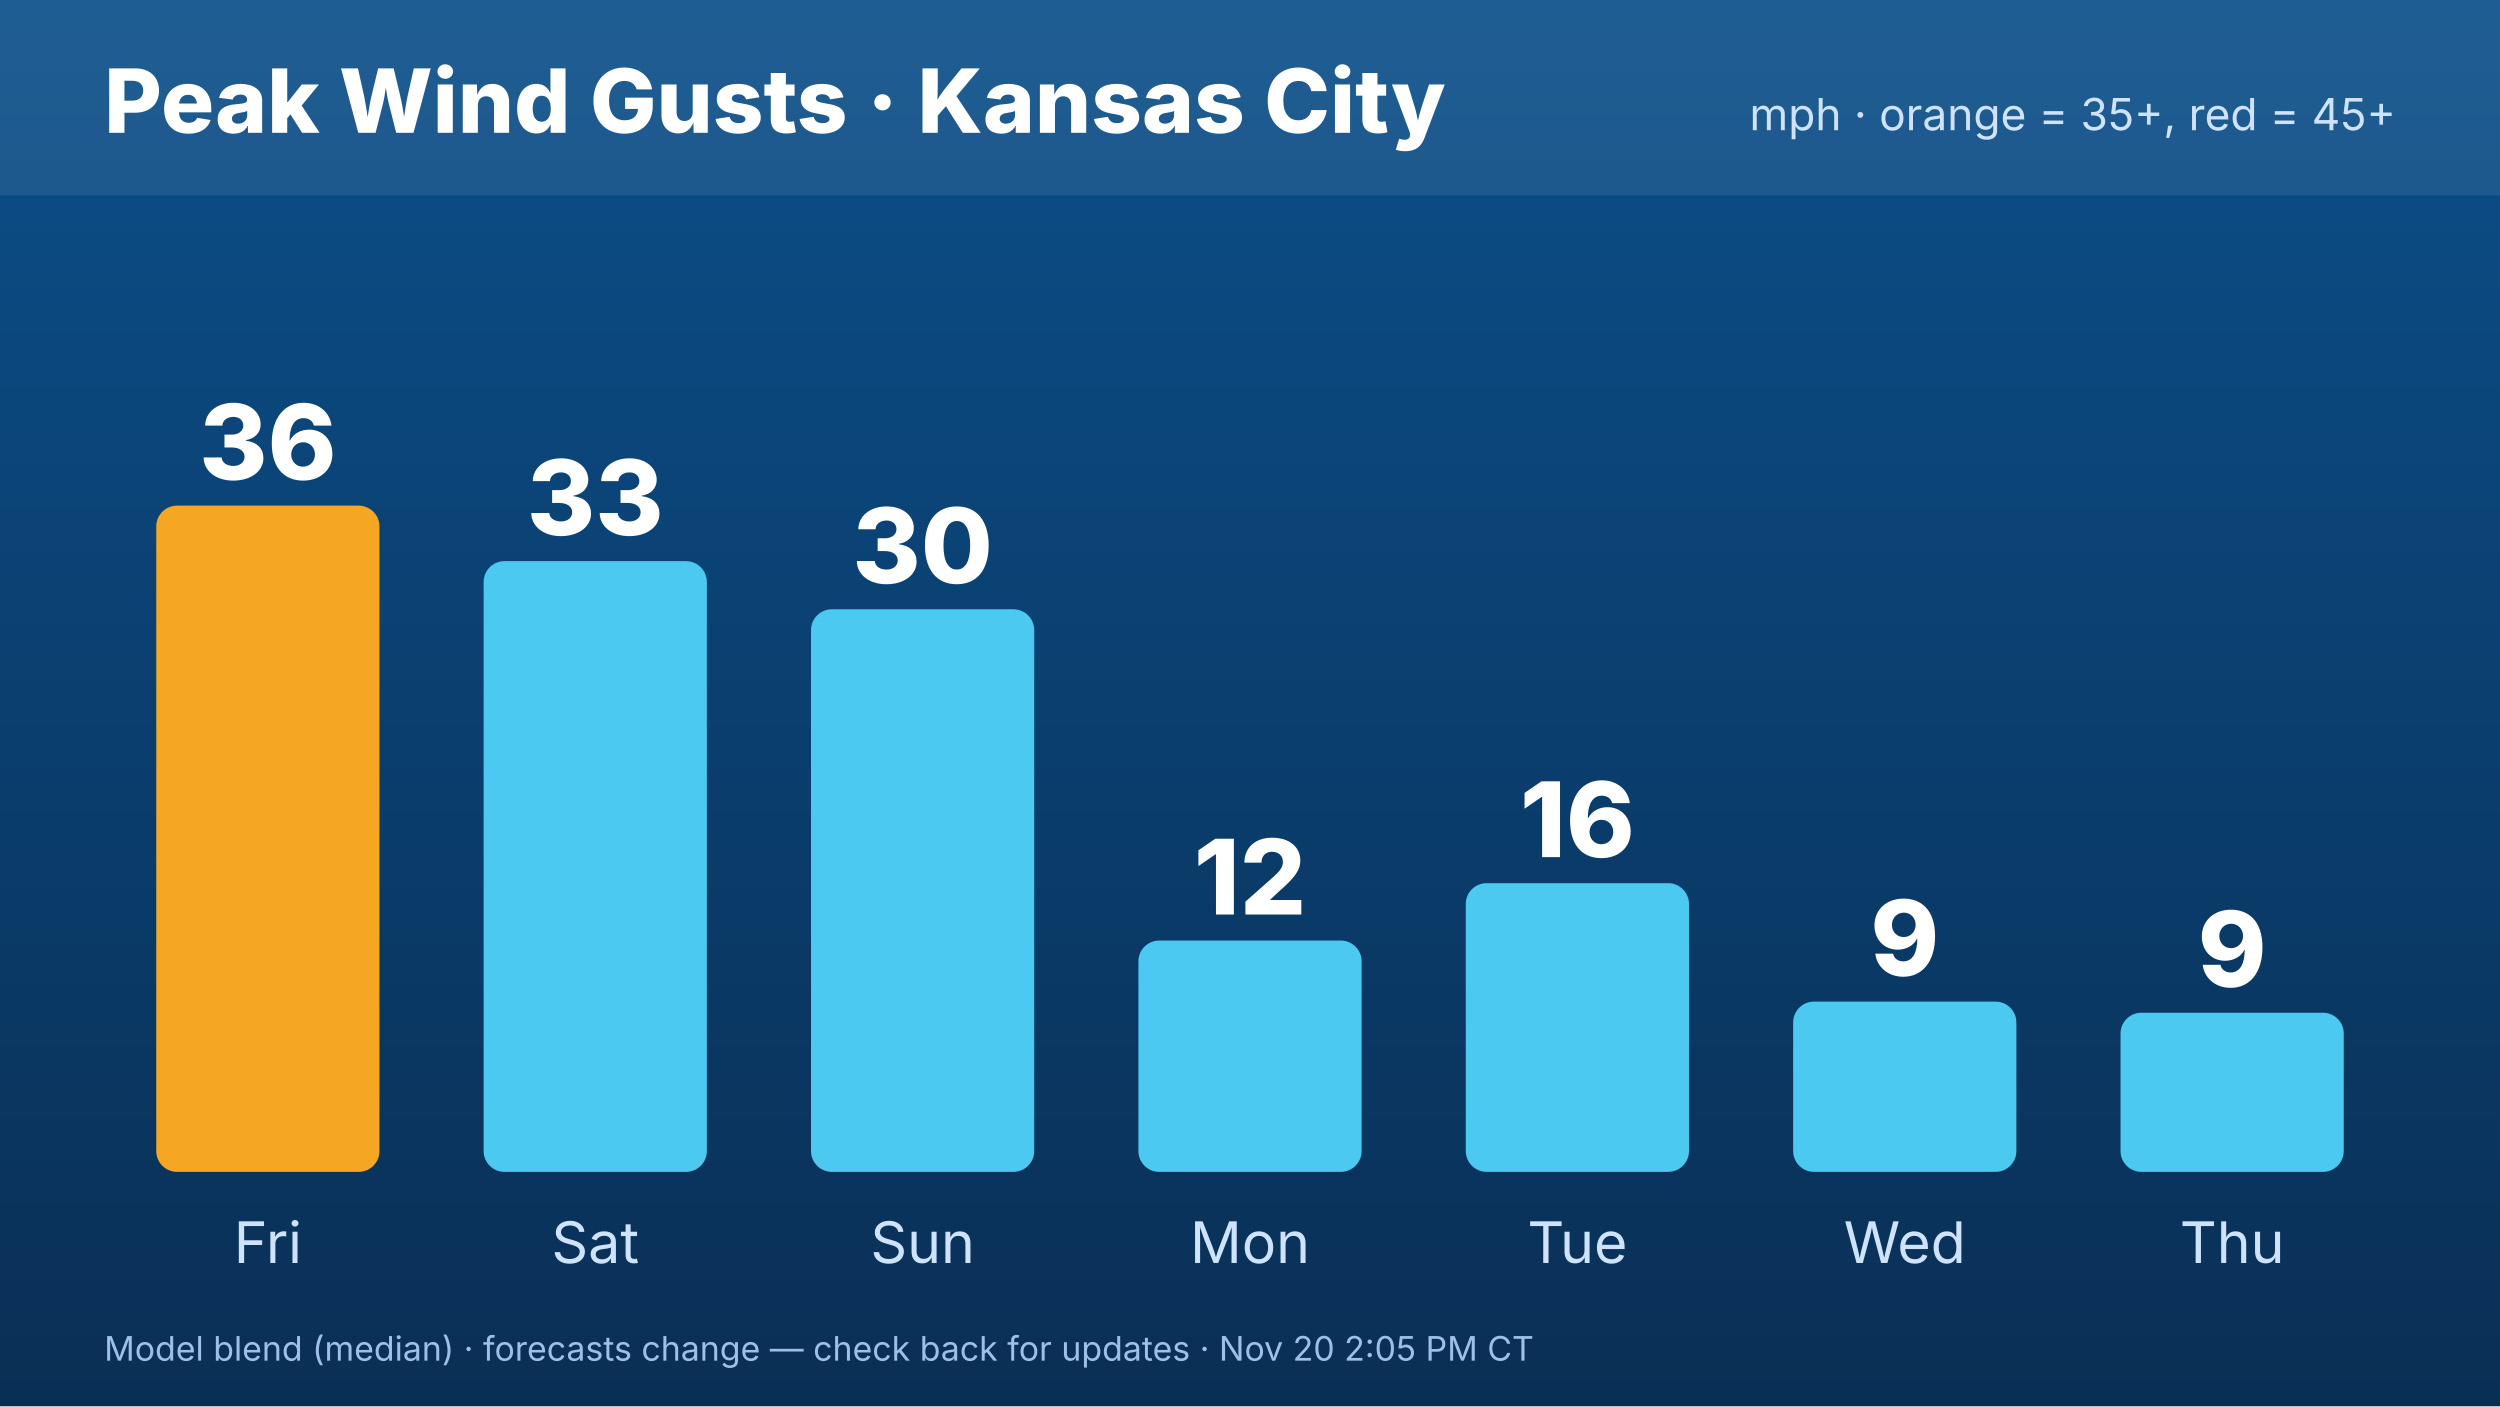
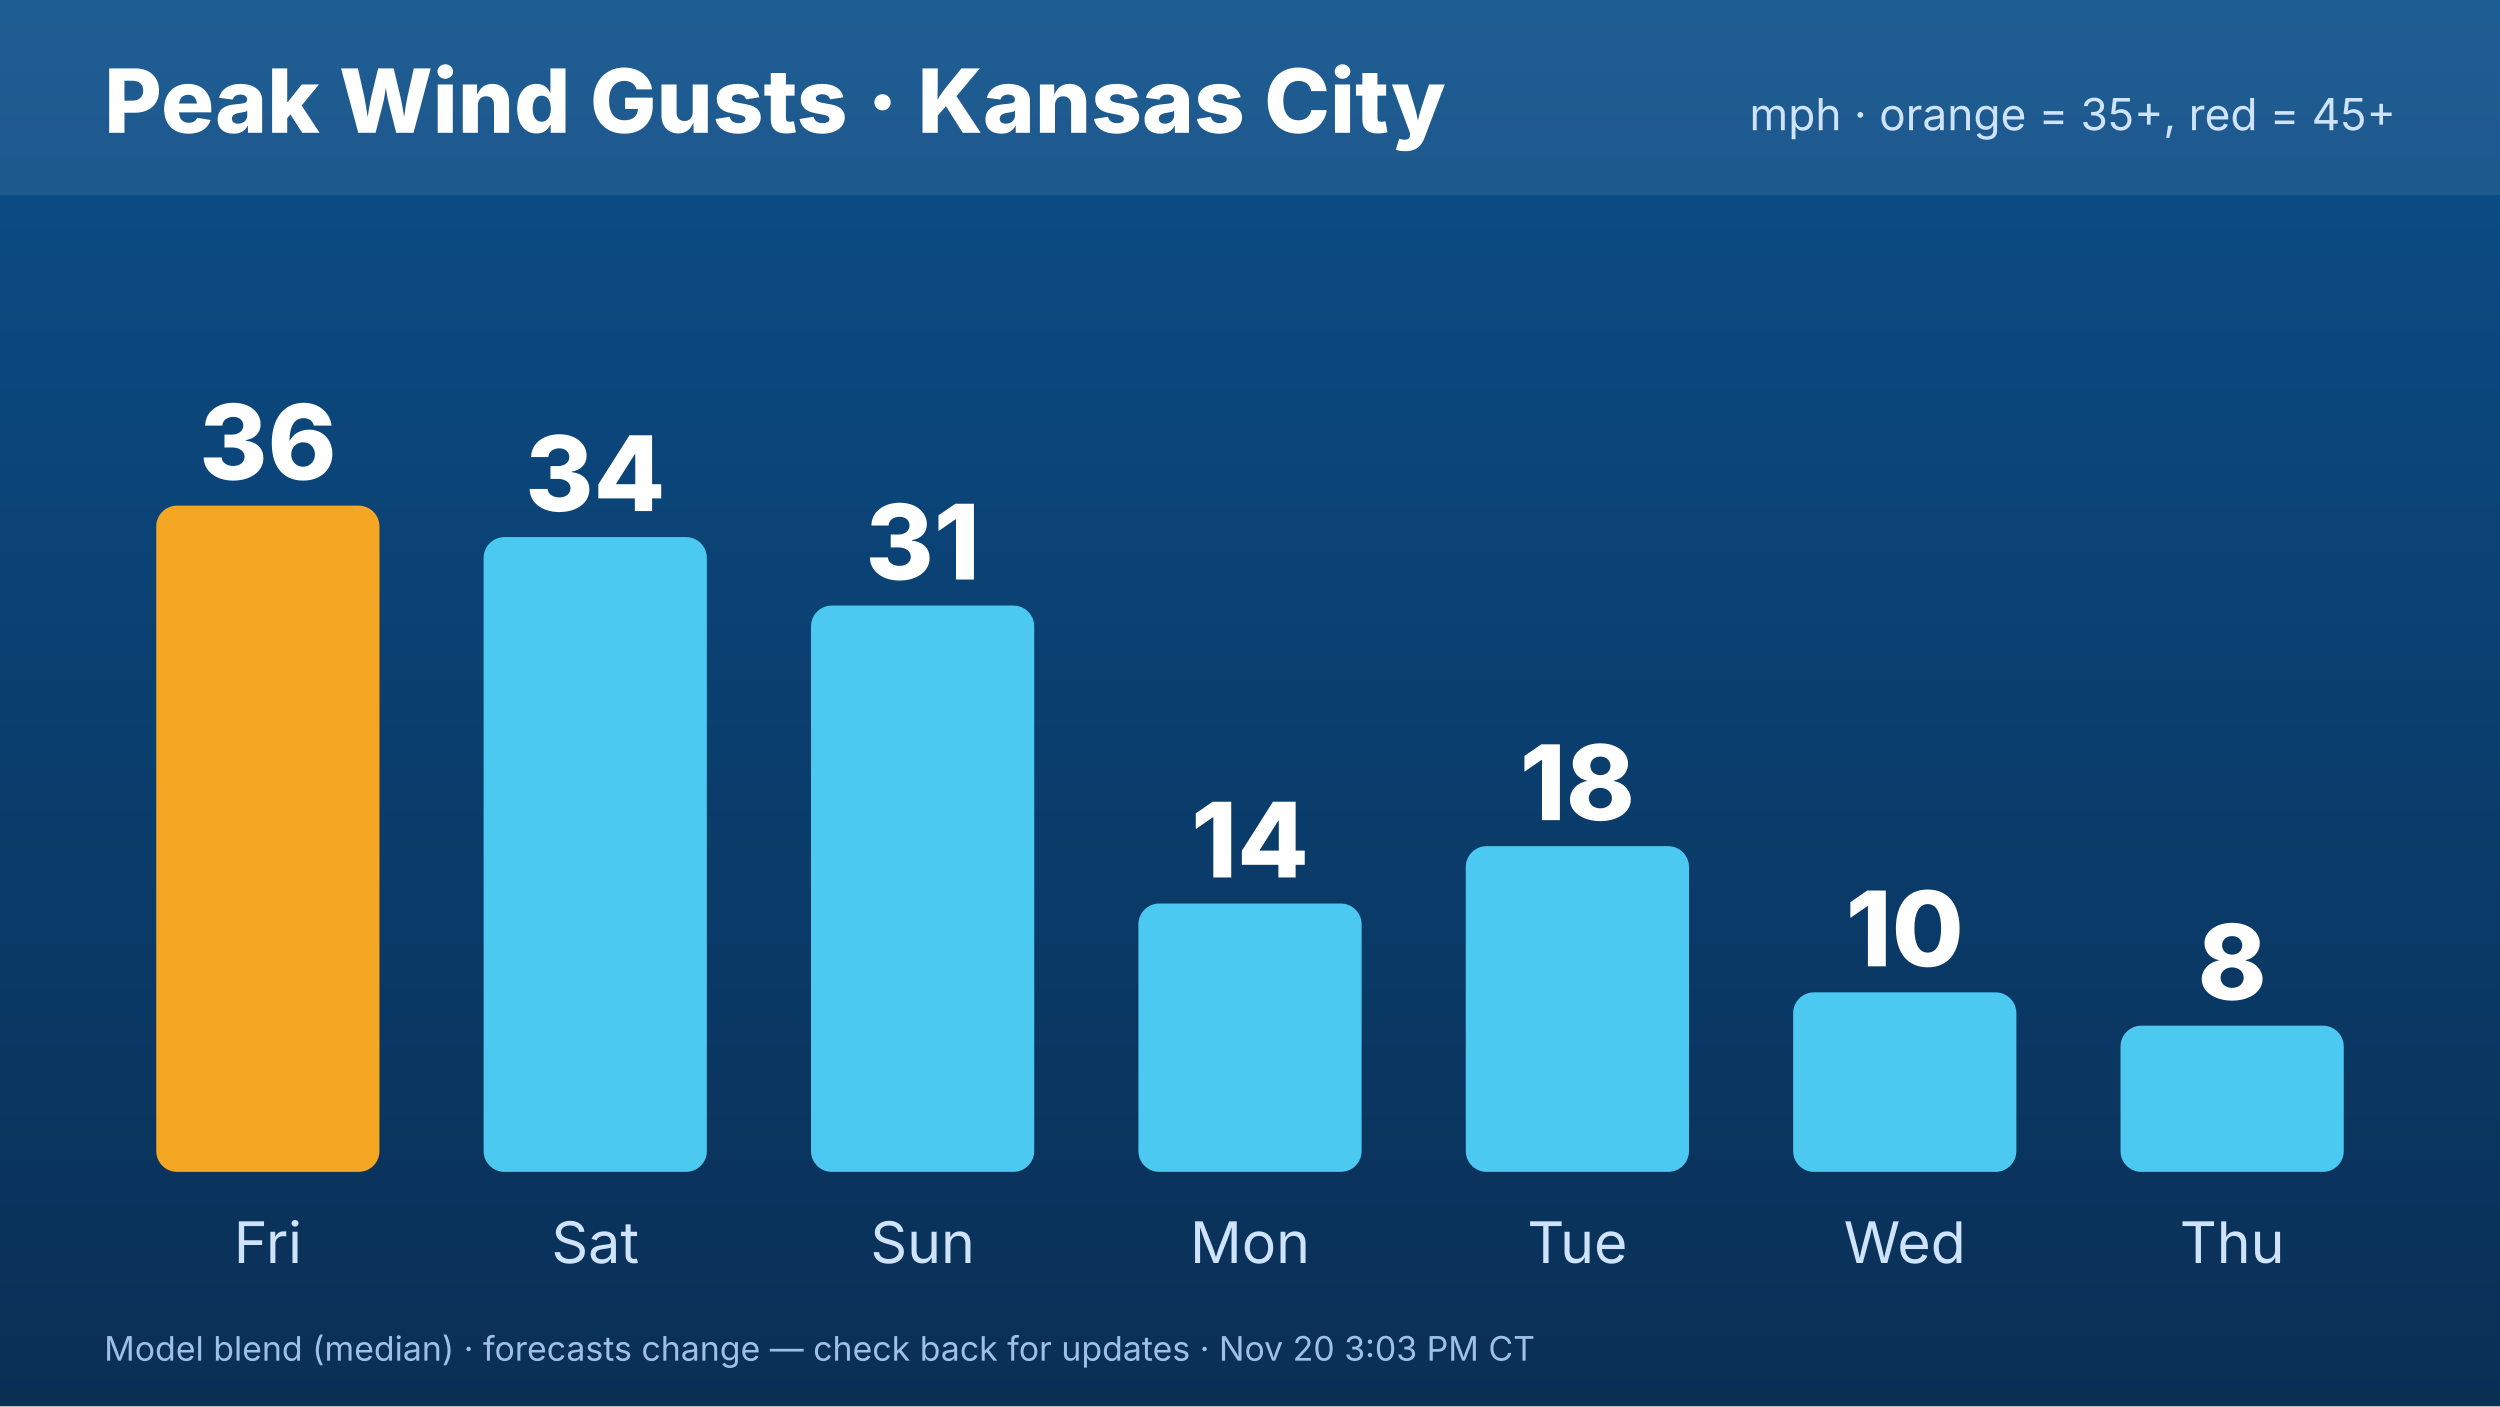
<svg xmlns="http://www.w3.org/2000/svg" width="1920" height="1080" viewBox="0 0 1920 1080" font-family="Inter,Helvetica,Arial,sans-serif">
  <defs>
    <linearGradient id="bg" x1="0" y1="0" x2="0" y2="1">
      <stop offset="0" stop-color="#0b4f8a" />
      <stop offset="1" stop-color="#0a2f55" />
    </linearGradient>
  </defs>
  <rect width="1920" height="1080" fill="url(#bg)" />
  <rect x="0" y="0" width="1920" height="150" fill="#ffffff" opacity=".08" />
  <text x="80" y="102" font-size="68" font-weight="800" fill="#fff">Peak Wind Gusts · Kansas City</text>
  <text x="1840" y="100" font-size="34" fill="#cfe3ff" text-anchor="end">mph · orange = 35+, red = 45+</text>
  <rect x="120.0" y="388.325" width="171.429" height="511.675" rx="16" fill="#f5a623" />
  <text x="205.714" y="368.325" font-size="80" font-weight="800" fill="#fff" text-anchor="middle">36</text>
  <text x="205.714" y="970" font-size="44" fill="#cfe3ff" text-anchor="middle">Fri</text>
-   <rect x="371.429" y="430.964" width="171.429" height="469.036" rx="16" fill="#4cc9f0" />
-   <text x="457.143" y="410.964" font-size="80" font-weight="800" fill="#fff" text-anchor="middle">33</text>
+   <rect x="371.429" y="412.487" width="171.429" height="487.513" rx="16" fill="#4cc9f0" />
+   <text x="457.143" y="392.487" font-size="80" font-weight="800" fill="#fff" text-anchor="middle">34</text>
  <text x="457.143" y="970" font-size="44" fill="#cfe3ff" text-anchor="middle">Sat</text>
-   <rect x="622.857" y="467.919" width="171.429" height="432.081" rx="16" fill="#4cc9f0" />
-   <text x="708.571" y="447.919" font-size="80" font-weight="800" fill="#fff" text-anchor="middle">30</text>
+   <rect x="622.857" y="465.076" width="171.429" height="434.924" rx="16" fill="#4cc9f0" />
+   <text x="708.571" y="445.076" font-size="80" font-weight="800" fill="#fff" text-anchor="middle">31</text>
  <text x="708.571" y="970" font-size="44" fill="#cfe3ff" text-anchor="middle">Sun</text>
-   <rect x="874.286" y="722.335" width="171.429" height="177.665" rx="16" fill="#4cc9f0" />
-   <text x="960" y="702.335" font-size="80" font-weight="800" fill="#fff" text-anchor="middle">12</text>
+   <rect x="874.286" y="693.909" width="171.429" height="206.091" rx="16" fill="#4cc9f0" />
+   <text x="960" y="673.909" font-size="80" font-weight="800" fill="#fff" text-anchor="middle">14</text>
  <text x="960" y="970" font-size="44" fill="#cfe3ff" text-anchor="middle">Mon</text>
-   <rect x="1125.714" y="678.274" width="171.429" height="221.726" rx="16" fill="#4cc9f0" />
-   <text x="1211.429" y="658.274" font-size="80" font-weight="800" fill="#fff" text-anchor="middle">16</text>
+   <rect x="1125.714" y="649.848" width="171.429" height="250.152" rx="16" fill="#4cc9f0" />
+   <text x="1211.429" y="629.848" font-size="80" font-weight="800" fill="#fff" text-anchor="middle">18</text>
  <text x="1211.429" y="970" font-size="44" fill="#cfe3ff" text-anchor="middle">Tue</text>
-   <rect x="1377.143" y="769.239" width="171.429" height="130.761" rx="16" fill="#4cc9f0" />
-   <text x="1462.857" y="749.239" font-size="80" font-weight="800" fill="#fff" text-anchor="middle">9</text>
+   <rect x="1377.143" y="762.132" width="171.429" height="137.868" rx="16" fill="#4cc9f0" />
+   <text x="1462.857" y="742.132" font-size="80" font-weight="800" fill="#fff" text-anchor="middle">10</text>
  <text x="1462.857" y="970" font-size="44" fill="#cfe3ff" text-anchor="middle">Wed</text>
-   <rect x="1628.571" y="777.766" width="171.429" height="122.234" rx="16" fill="#4cc9f0" />
-   <text x="1714.286" y="757.766" font-size="80" font-weight="800" fill="#fff" text-anchor="middle">9</text>
+   <rect x="1628.571" y="787.716" width="171.429" height="112.284" rx="16" fill="#4cc9f0" />
+   <text x="1714.286" y="767.716" font-size="80" font-weight="800" fill="#fff" text-anchor="middle">8</text>
  <text x="1714.286" y="970" font-size="44" fill="#cfe3ff" text-anchor="middle">Thu</text>
-   <text x="80" y="1045" font-size="26" fill="#9fc0e6">Model blend (median) · forecasts change — check back for updates · Nov 20 2:05 PM CT</text>
+   <text x="80" y="1045" font-size="26" fill="#9fc0e6">Model blend (median) · forecasts change — check back for updates · Nov 20 3:03 PM CT</text>
</svg>
